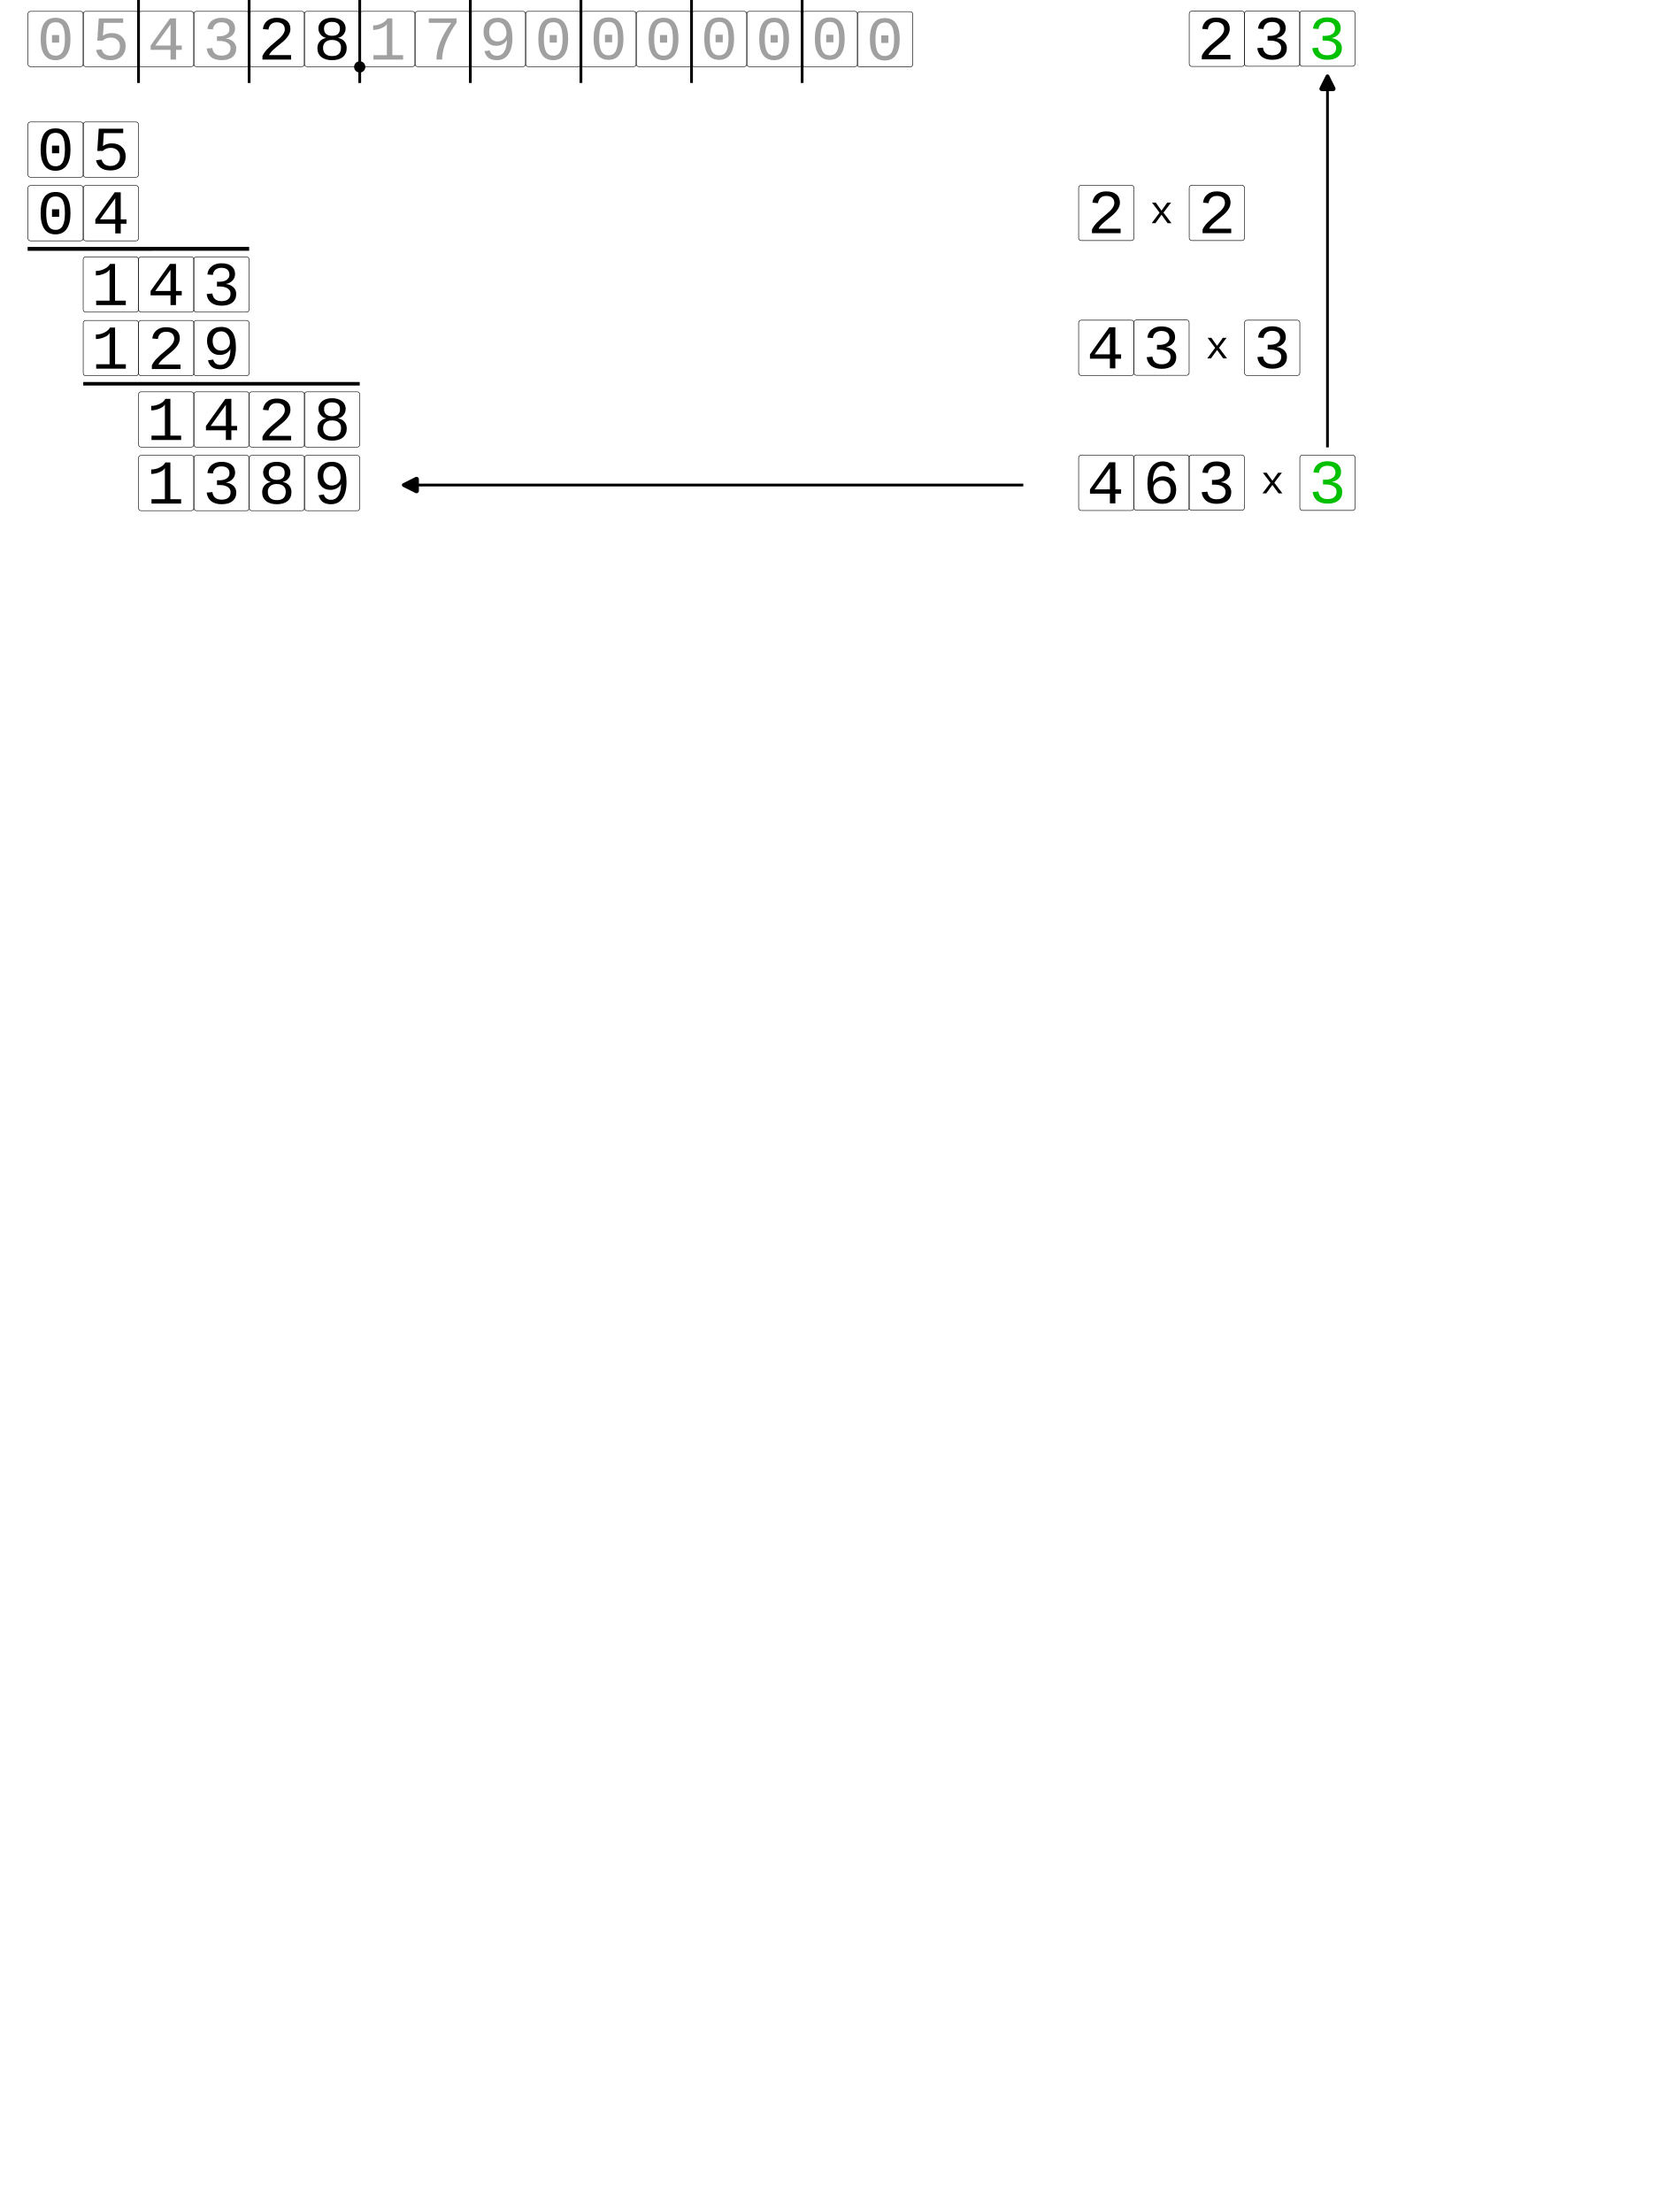
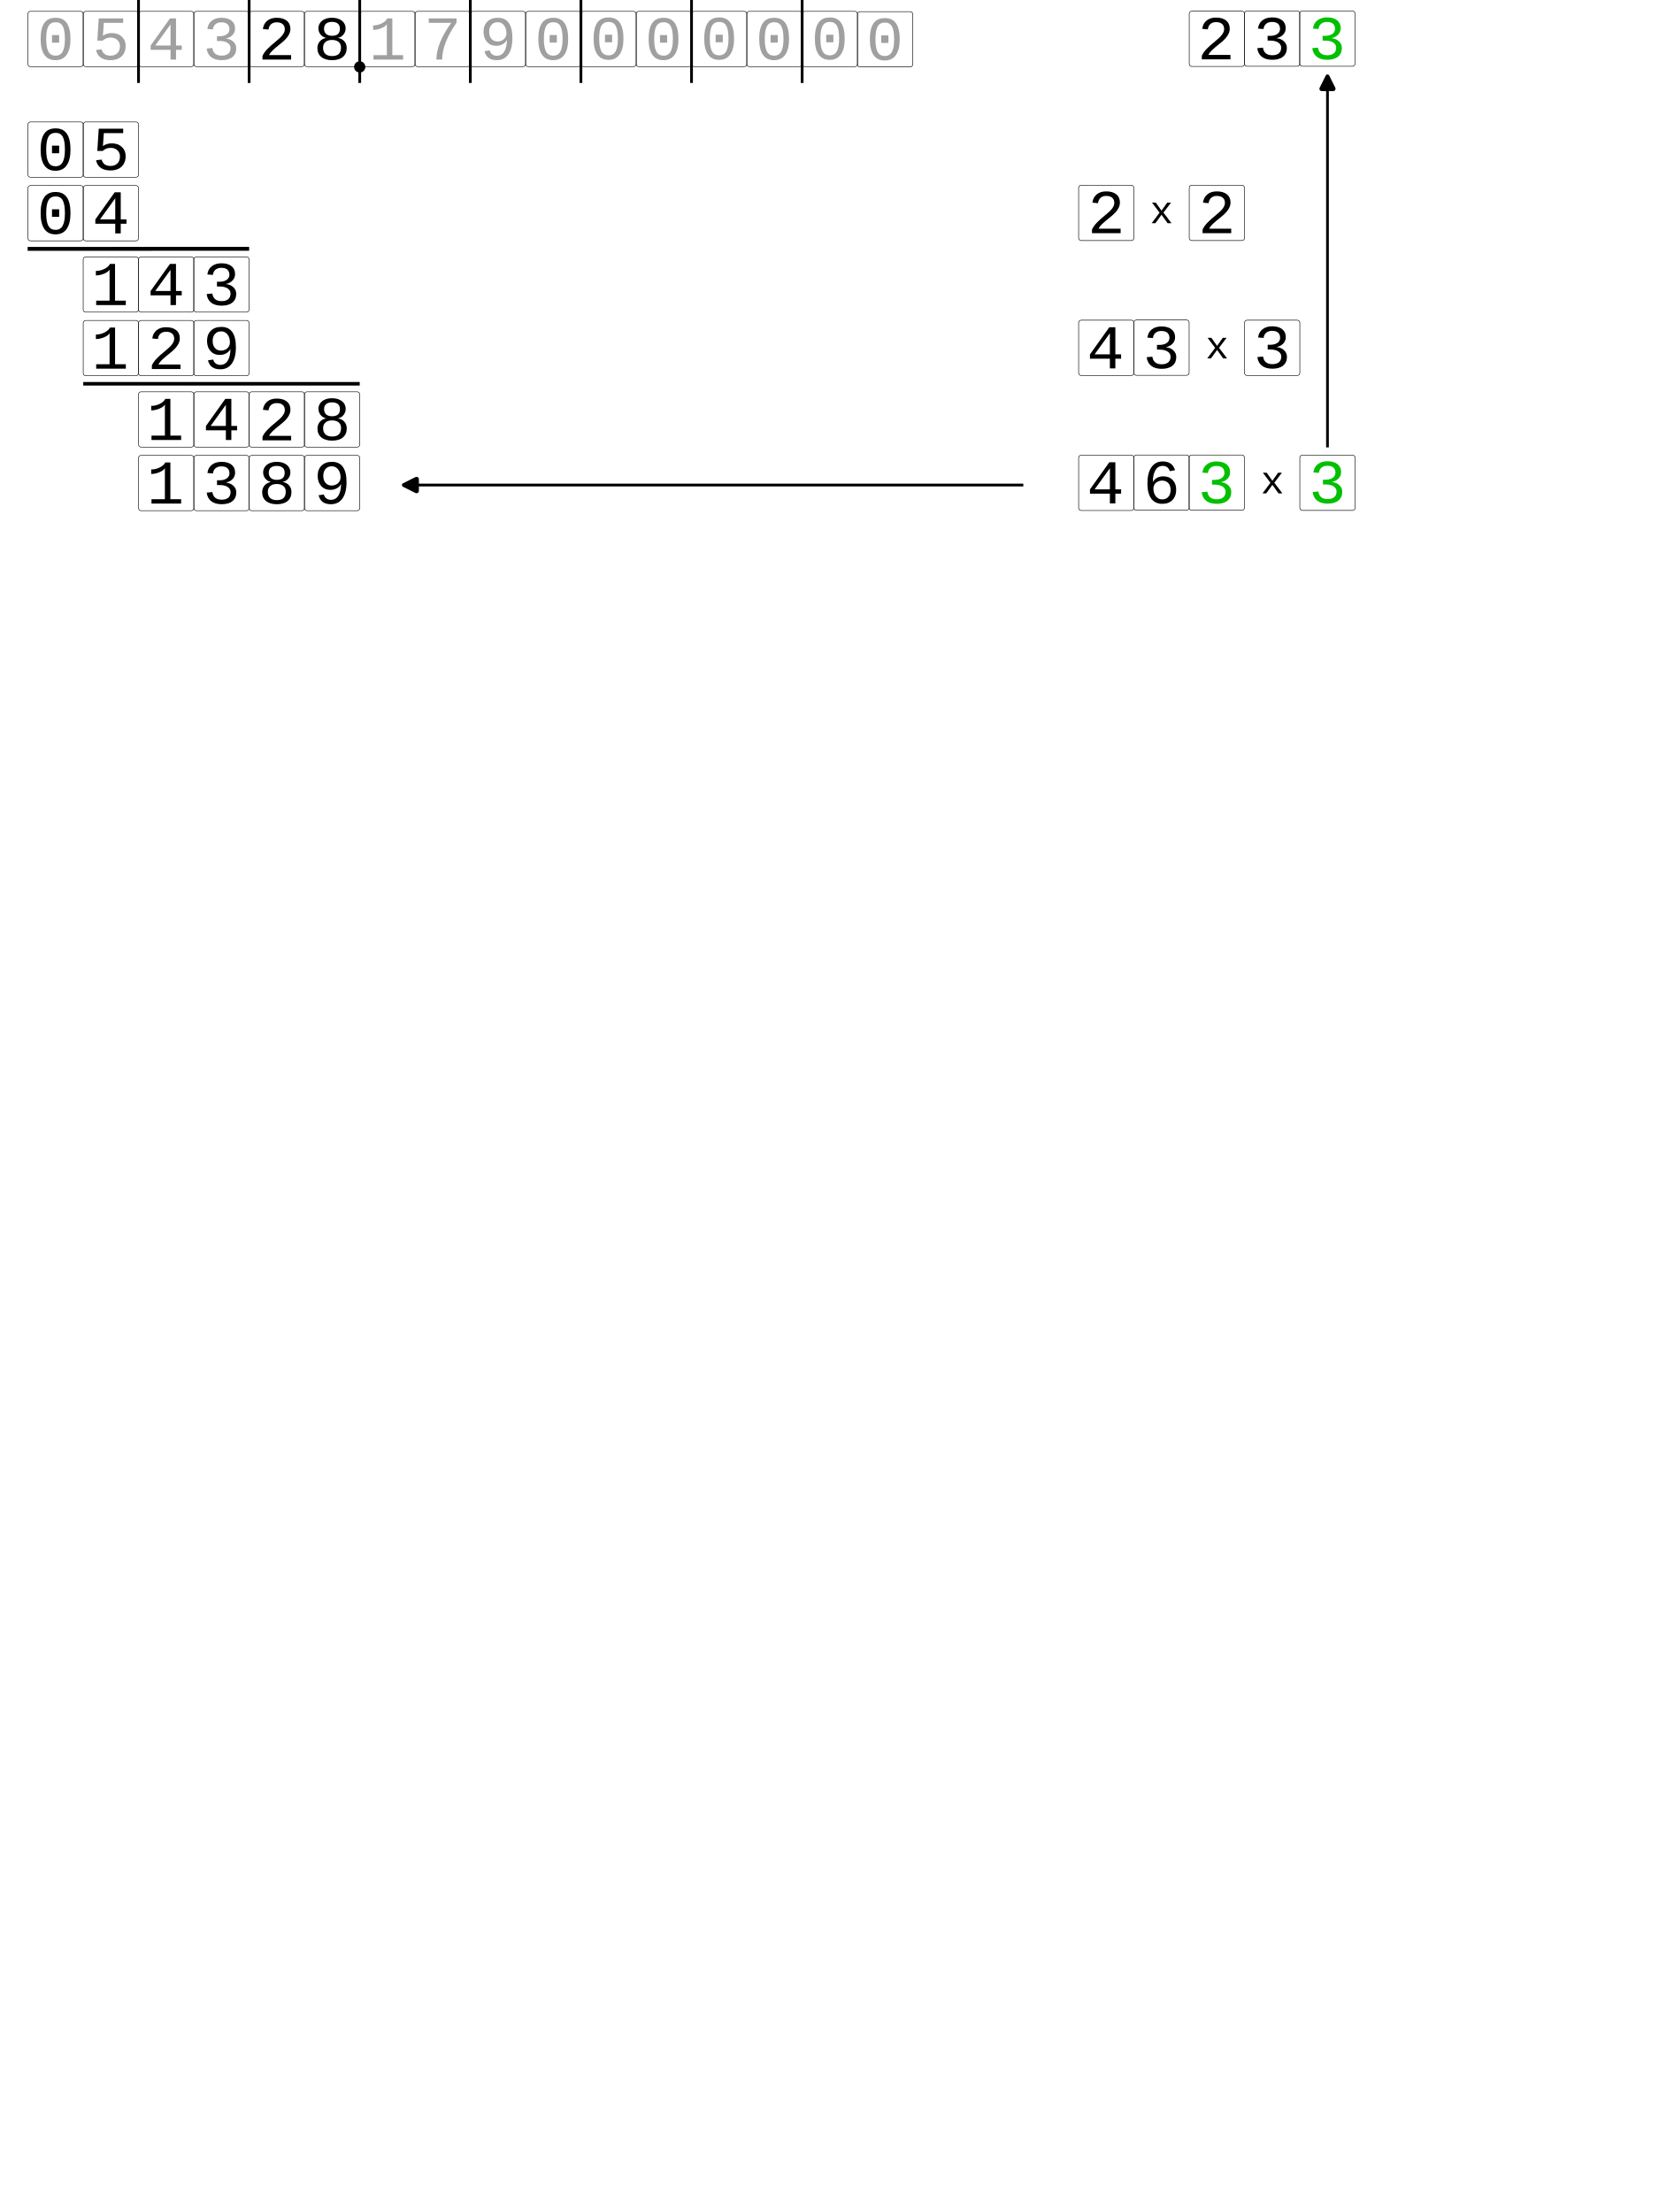
<svg xmlns="http://www.w3.org/2000/svg" width="600mm" height="800mm" viewBox="0 0 600 800" version="1.1" id="svg5">
  <defs id="defs2">
    <rect x="1728.508" y="571.371" width="1949.96" height="984.542" id="rect120010" />
    <marker style="overflow:visible" id="RoundedArrow" refX="0" refY="0" orient="auto-start-reverse" markerWidth="6.135" markerHeight="5.93" viewBox="0 0 6.135 5.93" preserveAspectRatio="xMidYMid">
      <path transform="scale(0.7)" d="m -0.211,-4.106 6.422,3.211 a 1,1 90 0 1 0,1.789 L -0.211,4.106 A 1.236,1.236 31.717 0 1 -2,3 v -6 a 1.236,1.236 148.283 0 1 1.789,-1.106 z" style="fill:context-stroke;fill-rule:evenodd;stroke:none" id="path1367" />
    </marker>
    <rect x="902.789" y="116.804" width="109.088" height="150.911" id="rect5679" />
    <rect x="1728.508" y="571.371" width="1949.96" height="984.542" id="rect120010-2" />
    <rect x="1728.508" y="571.371" width="1949.96" height="984.542" id="rect120010-2-4" />
    <rect x="1728.508" y="571.371" width="1949.96" height="984.542" id="rect120010-2-6" />
    <rect x="1728.508" y="571.371" width="1949.96" height="984.542" id="rect120010-2-4-8" />
  </defs>
  <g id="layer1">
    <text xml:space="preserve" transform="scale(0.2645833)" id="text5677" style="font-size:85.333px;line-height:1.25;font-family:'Liberation Mono';-inkscape-font-specification:'Liberation Mono';white-space:pre;shape-inside:url(#rect5679);display:inline" />
    <g id="g26577">
      <rect style="fill:none;stroke:#010000;stroke-width:0.2;stroke-linecap:butt;stroke-linejoin:miter;stroke-dasharray:none" id="rect236" width="19.998" height="19.998" x="10.101" y="4.101" ry="0.934" />
      <text xml:space="preserve" style="font-size:22.578px;line-height:1.25;font-family:'Liberation Mono';-inkscape-font-specification:'Liberation Mono';fill:#a0a0a0;fill-opacity:1;stroke:none;stroke-width:0.265;stroke-opacity:1" x="13.336" y="21.541" id="text846">
        <tspan id="tspan844" style="fill:#a0a0a0;fill-opacity:1;stroke:none;stroke-width:0.265;stroke-opacity:1" x="13.336" y="21.541">0</tspan>
      </text>
    </g>
    <g id="g26577-8" transform="translate(19.99802)">
      <rect style="fill:none;stroke:#010000;stroke-width:0.2;stroke-linecap:butt;stroke-linejoin:miter;stroke-dasharray:none" id="rect236-8" width="19.998" height="19.998" x="10.101" y="4.101" ry="0.934" />
      <text xml:space="preserve" style="font-size:22.578px;line-height:1.25;font-family:'Liberation Mono';-inkscape-font-specification:'Liberation Mono';fill:#a0a0a0;fill-opacity:1;stroke:none;stroke-width:0.265;stroke-opacity:1" x="13.336" y="21.541" id="text846-5">
        <tspan id="tspan844-0" style="fill:#a0a0a0;fill-opacity:1;stroke:none;stroke-width:0.265;stroke-opacity:1" x="13.336" y="21.541">5</tspan>
      </text>
    </g>
    <g id="g26577-9" transform="translate(39.99604)">
      <rect style="fill:none;stroke:#010000;stroke-width:0.2;stroke-linecap:butt;stroke-linejoin:miter;stroke-dasharray:none" id="rect236-6" width="19.998" height="19.998" x="10.101" y="4.101" ry="0.934" />
      <text xml:space="preserve" style="font-size:22.578px;line-height:1.25;font-family:'Liberation Mono';-inkscape-font-specification:'Liberation Mono';fill:#a0a0a0;fill-opacity:1;stroke:none;stroke-width:0.265;stroke-opacity:1" x="13.336" y="21.541" id="text846-38">
        <tspan id="tspan844-5" style="fill:#a0a0a0;fill-opacity:1;stroke:none;stroke-width:0.265;stroke-opacity:1" x="13.336" y="21.541">4</tspan>
      </text>
    </g>
    <g id="g26577-8-6" transform="translate(59.99406)">
      <rect style="fill:none;stroke:#010000;stroke-width:0.2;stroke-linecap:butt;stroke-linejoin:miter;stroke-dasharray:none" id="rect236-8-1" width="19.998" height="19.998" x="10.101" y="4.101" ry="0.934" />
      <text xml:space="preserve" style="font-size:22.578px;line-height:1.25;font-family:'Liberation Mono';-inkscape-font-specification:'Liberation Mono';fill:#a0a0a0;fill-opacity:1;stroke:none;stroke-width:0.265;stroke-opacity:1" x="13.336" y="21.541" id="text846-5-1">
        <tspan id="tspan844-0-5" style="fill:#a0a0a0;fill-opacity:1;stroke:none;stroke-width:0.265;stroke-opacity:1" x="13.336" y="21.541">3</tspan>
      </text>
    </g>
    <g id="g26577-98" transform="translate(79.99208)">
      <rect style="fill:none;stroke:#010000;stroke-width:0.2;stroke-linecap:butt;stroke-linejoin:miter;stroke-dasharray:none" id="rect236-4" width="19.998" height="19.998" x="10.101" y="4.101" ry="0.934" />
      <text xml:space="preserve" style="font-size:22.578px;line-height:1.25;font-family:'Liberation Mono';-inkscape-font-specification:'Liberation Mono';fill:#000000;fill-opacity:1;stroke:none;stroke-width:0.265;stroke-opacity:1" x="13.336" y="21.541" id="text846-8">
        <tspan id="tspan844-1" style="fill:#000000;fill-opacity:1;stroke:none;stroke-width:0.265;stroke-opacity:1" x="13.336" y="21.541">2</tspan>
      </text>
    </g>
    <g id="g26577-8-0" transform="translate(99.99009)">
      <rect style="fill:none;stroke:#010000;stroke-width:0.2;stroke-linecap:butt;stroke-linejoin:miter;stroke-dasharray:none" id="rect236-8-3" width="19.998" height="19.998" x="10.101" y="4.101" ry="0.934" />
      <text xml:space="preserve" style="font-size:22.578px;line-height:1.25;font-family:'Liberation Mono';-inkscape-font-specification:'Liberation Mono';fill:#000000;fill-opacity:1;stroke:none;stroke-width:0.265;stroke-opacity:1" x="13.336" y="21.541" id="text846-5-0">
        <tspan id="tspan844-0-4" style="fill:#000000;fill-opacity:1;stroke:none;stroke-width:0.265;stroke-opacity:1" x="13.336" y="21.541">8</tspan>
      </text>
    </g>
    <g id="g26577-9-4" transform="translate(119.9991,-9.8952513e-4)">
      <rect style="fill:none;stroke:#010000;stroke-width:0.2;stroke-linecap:butt;stroke-linejoin:miter;stroke-dasharray:none" id="rect236-6-4" width="19.998" height="19.998" x="10.101" y="4.101" ry="0.934" />
      <text xml:space="preserve" style="font-size:22.578px;line-height:1.25;font-family:'Liberation Mono';-inkscape-font-specification:'Liberation Mono';fill:#a0a0a0;fill-opacity:1;stroke:none;stroke-width:0.265;stroke-opacity:1" x="13.336" y="21.541" id="text846-38-4">
        <tspan id="tspan844-5-7" style="fill:#a0a0a0;fill-opacity:1;stroke:none;stroke-width:0.265;stroke-opacity:1" x="13.336" y="21.541">1</tspan>
      </text>
    </g>
    <g id="g26577-8-6-6" transform="translate(139.9971,-9.8952513e-4)">
      <rect style="fill:none;stroke:#010000;stroke-width:0.2;stroke-linecap:butt;stroke-linejoin:miter;stroke-dasharray:none" id="rect236-8-1-3" width="19.998" height="19.998" x="10.101" y="4.101" ry="0.934" />
      <text xml:space="preserve" style="font-size:22.578px;line-height:1.25;font-family:'Liberation Mono';-inkscape-font-specification:'Liberation Mono';fill:#a0a0a0;fill-opacity:1;stroke:none;stroke-width:0.265;stroke-opacity:1" x="13.336" y="21.541" id="text846-5-1-1">
        <tspan id="tspan844-0-5-7" style="fill:#a0a0a0;fill-opacity:1;stroke:none;stroke-width:0.265;stroke-opacity:1" x="13.336" y="21.541">7</tspan>
      </text>
    </g>
    <g id="g26577-9-4-5" transform="translate(159.9951,-9.8952513e-4)">
      <rect style="fill:none;stroke:#010000;stroke-width:0.2;stroke-linecap:butt;stroke-linejoin:miter;stroke-dasharray:none" id="rect236-6-4-9" width="19.998" height="19.998" x="10.101" y="4.101" ry="0.934" />
      <text xml:space="preserve" style="font-size:22.578px;line-height:1.25;font-family:'Liberation Mono';-inkscape-font-specification:'Liberation Mono';fill:#a0a0a0;fill-opacity:1;stroke:none;stroke-width:0.265;stroke-opacity:1" x="13.336" y="21.541" id="text846-38-4-6">
        <tspan id="tspan844-5-7-2" style="fill:#a0a0a0;fill-opacity:1;stroke:none;stroke-width:0.265;stroke-opacity:1" x="13.336" y="21.541">9</tspan>
      </text>
    </g>
    <g id="g26577-8-6-6-1" transform="translate(179.9932,-9.8952513e-4)">
      <rect style="fill:none;stroke:#010000;stroke-width:0.2;stroke-linecap:butt;stroke-linejoin:miter;stroke-dasharray:none" id="rect236-8-1-3-7" width="19.998" height="19.998" x="10.101" y="4.101" ry="0.934" />
      <text xml:space="preserve" style="font-size:22.578px;line-height:1.25;font-family:'Liberation Mono';-inkscape-font-specification:'Liberation Mono';fill:#a0a0a0;fill-opacity:1;stroke:none;stroke-width:0.265;stroke-opacity:1" x="13.336" y="21.541" id="text846-5-1-1-8">
        <tspan id="tspan844-0-5-7-5" style="fill:#a0a0a0;fill-opacity:1;stroke:none;stroke-width:0.265;stroke-opacity:1" x="13.336" y="21.541">0</tspan>
      </text>
    </g>
    <g id="g26838">
      <rect style="fill:none;stroke:#010000;stroke-width:0.202;stroke-linecap:butt;stroke-linejoin:miter;stroke-dasharray:none" id="rect236-5" width="19.998" height="19.998" x="10.101" y="44.101" ry="0.934" />
      <text xml:space="preserve" style="font-size:22.578px;line-height:1.25;font-family:'Liberation Mono';-inkscape-font-specification:'Liberation Mono';fill:#000000;fill-opacity:1;stroke:none;stroke-width:0.265;stroke-opacity:1" x="13.337" y="61.541" id="text846-0">
        <tspan id="tspan844-3" style="fill:#000000;fill-opacity:1;stroke:none;stroke-width:0.265;stroke-opacity:1" x="13.337" y="61.541">0</tspan>
      </text>
    </g>
    <g id="g26843">
      <rect style="fill:none;stroke:#010000;stroke-width:0.2;stroke-linecap:butt;stroke-linejoin:miter;stroke-dasharray:none" id="rect236-6-6" width="20" height="20" x="30.099" y="44.101" ry="0.934" />
      <text xml:space="preserve" style="font-size:22.578px;line-height:1.25;font-family:'Liberation Mono';-inkscape-font-specification:'Liberation Mono';fill:#000000;fill-opacity:1;stroke-width:0.265" x="33.336" y="61.427" id="text846-7-1">
        <tspan id="tspan844-5-0" style="fill:#000000;fill-opacity:1;stroke-width:0.265" x="33.336" y="61.427">5</tspan>
      </text>
    </g>
    <g id="g26838-7" transform="translate(-3.2426182e-7,23)">
      <rect style="fill:none;stroke:#010000;stroke-width:0.202;stroke-linecap:butt;stroke-linejoin:miter;stroke-dasharray:none" id="rect236-5-4" width="19.998" height="19.998" x="10.101" y="44.101" ry="0.934" />
      <text xml:space="preserve" style="font-size:22.578px;line-height:1.25;font-family:'Liberation Mono';-inkscape-font-specification:'Liberation Mono';fill:#000000;fill-opacity:1;stroke:none;stroke-width:0.265;stroke-opacity:1" x="13.337" y="61.541" id="text846-0-1">
        <tspan id="tspan844-3-8" style="fill:#000000;fill-opacity:1;stroke:none;stroke-width:0.265;stroke-opacity:1" x="13.337" y="61.541">0</tspan>
      </text>
    </g>
    <g id="g26843-5" transform="translate(0.00304009,23.00024)">
      <rect style="fill:none;stroke:#010000;stroke-width:0.2;stroke-linecap:butt;stroke-linejoin:miter;stroke-dasharray:none" id="rect236-6-6-9" width="20" height="20" x="30.099" y="44.101" ry="0.934" />
      <text xml:space="preserve" style="font-size:22.578px;line-height:1.25;font-family:'Liberation Mono';-inkscape-font-specification:'Liberation Mono';fill:#000000;fill-opacity:1;stroke-width:0.265" x="33.336" y="61.427" id="text846-7-1-7">
        <tspan id="tspan844-5-0-5" style="fill:#000000;fill-opacity:1;stroke-width:0.265" x="33.336" y="61.427">4</tspan>
      </text>
    </g>
    <g id="g26928" transform="translate(-0.5696873,-3.134804)">
      <rect style="fill:none;stroke:#010000;stroke-width:0.2;stroke-linecap:butt;stroke-linejoin:miter;stroke-dasharray:none" id="rect236-1-3" width="20" height="20" x="50.66" y="96.023" ry="0.934" />
      <text xml:space="preserve" style="font-size:22.578px;line-height:1.25;font-family:'Liberation Mono';-inkscape-font-specification:'Liberation Mono';fill:#000000;fill-opacity:1;stroke-width:0.265" x="53.891" y="113.459" id="text846-2-6">
        <tspan id="tspan844-7-75" style="fill:#000000;fill-opacity:1;stroke-width:0.265" x="53.891" y="113.459">4</tspan>
      </text>
    </g>
    <g id="g26933" transform="translate(-0.5701222,-3.159211)">
      <rect style="fill:none;stroke:#010000;stroke-width:0.2;stroke-linecap:butt;stroke-linejoin:miter;stroke-dasharray:none" id="rect236-6-9-3" width="20" height="20" x="70.66" y="96.047" ry="0.934" />
      <text xml:space="preserve" style="font-size:22.578px;line-height:1.25;font-family:'Liberation Mono';-inkscape-font-specification:'Liberation Mono';fill:#000000;fill-opacity:1;stroke-width:0.265" x="73.897" y="113.489" id="text846-7-3-5">
        <tspan id="tspan844-5-6-6" style="fill:#000000;fill-opacity:1;stroke-width:0.265" x="73.897" y="113.489">3</tspan>
      </text>
    </g>
    <g id="g29590" transform="translate(-0.5835176,-45.26712)">
      <rect style="fill:none;stroke:#010000;stroke-width:0.2;stroke-linecap:butt;stroke-linejoin:miter;stroke-dasharray:none" id="rect236-62-0" width="20" height="20" x="90.693" y="186.967" ry="0.934" />
      <text xml:space="preserve" style="font-size:22.578px;line-height:1.25;font-family:'Liberation Mono';-inkscape-font-specification:'Liberation Mono';fill:#000000;fill-opacity:1;stroke-width:0.265" x="93.924" y="204.518" id="text846-6-2">
        <tspan id="tspan844-1-3" style="fill:#000000;fill-opacity:1;stroke-width:0.265" x="93.924" y="204.518">2</tspan>
      </text>
    </g>
    <g id="g29595" transform="translate(-0.5835176,-45.26712)">
      <rect style="fill:none;stroke:#010000;stroke-width:0.2;stroke-linecap:butt;stroke-linejoin:miter;stroke-dasharray:none" id="rect236-6-7-7" width="20" height="20" x="110.693" y="186.967" ry="0.934" />
      <text xml:space="preserve" style="font-size:22.578px;line-height:1.25;font-family:'Liberation Mono';-inkscape-font-specification:'Liberation Mono';fill:#000000;fill-opacity:1;stroke-width:0.265" x="113.93" y="204.408" id="text846-7-9-5">
        <tspan id="tspan844-5-2-9" style="fill:#000000;fill-opacity:1;stroke-width:0.265" x="113.93" y="204.408">8</tspan>
      </text>
    </g>
    <path style="fill:none;stroke:#000000;stroke-width:1.409;stroke-linecap:butt;stroke-linejoin:miter;stroke-dasharray:none;stroke-opacity:1" d="M 9.995,90 90.105,89.989" id="path10828" />
    <g id="g26923" transform="translate(-0.5598492,-3.134804)">
      <rect style="fill:none;stroke:#010000;stroke-width:0.2;stroke-linecap:butt;stroke-linejoin:miter;stroke-dasharray:none" id="rect236-6-6-0-7" width="20" height="20" x="30.65" y="96.023" ry="0.934" />
      <text xml:space="preserve" style="font-size:22.578px;line-height:1.25;font-family:'Liberation Mono';-inkscape-font-specification:'Liberation Mono';stroke-width:0.265" x="33.605" y="113.459" id="text846-7-1-6-6">
        <tspan id="tspan844-5-0-1-5" style="stroke-width:0.265" x="33.605" y="113.459">1</tspan>
      </text>
    </g>
    <g id="g27309" transform="translate(-0.5598454,-3.217313)">
      <rect style="fill:none;stroke:#010000;stroke-width:0.2;stroke-linecap:butt;stroke-linejoin:miter;stroke-dasharray:none" id="rect236-1-3-2" width="20" height="20" x="50.66" y="119.116" ry="0.934" />
      <text xml:space="preserve" style="font-size:22.578px;line-height:1.25;font-family:'Liberation Mono';-inkscape-font-specification:'Liberation Mono';fill:#000000;fill-opacity:1;stroke-width:0.265" x="53.891" y="136.668" id="text846-2-6-9">
        <tspan id="tspan844-7-75-1" style="fill:#000000;fill-opacity:1;stroke-width:0.265" x="53.891" y="136.668">2</tspan>
      </text>
    </g>
    <g id="g27285" transform="translate(-0.5602803,-3.241742)">
      <rect style="fill:none;stroke:#010000;stroke-width:0.2;stroke-linecap:butt;stroke-linejoin:miter;stroke-dasharray:none" id="rect236-6-9-3-2" width="20" height="20" x="70.66" y="119.141" ry="0.934" />
      <text xml:space="preserve" style="font-size:22.578px;line-height:1.25;font-family:'Liberation Mono';-inkscape-font-specification:'Liberation Mono';fill:#000000;fill-opacity:1;stroke-width:0.265" x="73.891" y="136.582" id="text846-7-3-5-7">
        <tspan id="tspan844-5-6-6-0" style="fill:#000000;fill-opacity:1;stroke-width:0.265" x="73.891" y="136.582">9</tspan>
      </text>
    </g>
    <g id="g27317" transform="translate(-0.5500111,-3.217313)">
      <rect style="fill:none;stroke:#010000;stroke-width:0.2;stroke-linecap:butt;stroke-linejoin:miter;stroke-dasharray:none" id="rect236-6-6-0-7-9" width="20" height="20" x="30.65" y="119.116" ry="0.934" />
      <text xml:space="preserve" style="font-size:22.578px;line-height:1.25;font-family:'Liberation Mono';-inkscape-font-specification:'Liberation Mono';stroke-width:0.265" x="33.605" y="136.552" id="text846-7-1-6-6-3">
        <tspan id="tspan844-5-0-1-5-6" style="stroke-width:0.265" x="33.605" y="136.552">1</tspan>
      </text>
    </g>
    <g id="g29585" transform="translate(-0.5835176,-45.26712)">
      <rect style="fill:none;stroke:#010000;stroke-width:0.2;stroke-linecap:butt;stroke-linejoin:miter;stroke-dasharray:none" id="rect236-1-3-2-0" width="20" height="20" x="70.693" y="186.967" ry="0.934" />
      <text xml:space="preserve" style="font-size:22.578px;line-height:1.25;font-family:'Liberation Mono';-inkscape-font-specification:'Liberation Mono';fill:#000000;fill-opacity:1;stroke-width:0.265" x="73.924" y="204.403" id="text846-2-6-9-6">
        <tspan id="tspan844-7-75-1-2" style="fill:#000000;fill-opacity:1;stroke-width:0.265" x="73.924" y="204.403">4</tspan>
      </text>
    </g>
    <g id="g29580" transform="translate(-0.5835176,-45.26712)">
      <rect style="fill:none;stroke:#010000;stroke-width:0.2;stroke-linecap:butt;stroke-linejoin:miter;stroke-dasharray:none" id="rect236-6-6-0-7-9-7" width="20" height="20" x="50.684" y="186.967" ry="0.934" />
      <text xml:space="preserve" style="font-size:22.578px;line-height:1.25;font-family:'Liberation Mono';-inkscape-font-specification:'Liberation Mono';stroke-width:0.265" x="53.639" y="204.403" id="text846-7-1-6-6-3-9">
        <tspan id="tspan844-5-0-1-5-6-2" style="stroke-width:0.265" x="53.639" y="204.403">1</tspan>
      </text>
    </g>
    <g id="g29618" transform="translate(-0.5835176,-45.32104)">
      <rect style="fill:none;stroke:#010000;stroke-width:0.2;stroke-linecap:butt;stroke-linejoin:miter;stroke-dasharray:none" id="rect236-62-0-2" width="20" height="20" x="90.693" y="210.018" ry="0.934" />
      <text xml:space="preserve" style="font-size:22.578px;line-height:1.25;font-family:'Liberation Mono';-inkscape-font-specification:'Liberation Mono';fill:#000000;fill-opacity:1;stroke-width:0.265" x="93.93" y="227.459" id="text846-6-2-2">
        <tspan id="tspan844-1-3-8" style="fill:#000000;fill-opacity:1;stroke-width:0.265" x="93.93" y="227.459">8</tspan>
      </text>
    </g>
    <g id="g29623" transform="translate(-0.5835176,-45.32104)">
      <rect style="fill:none;stroke:#010000;stroke-width:0.2;stroke-linecap:butt;stroke-linejoin:miter;stroke-dasharray:none" id="rect236-6-7-7-9" width="20" height="20" x="110.693" y="210.018" ry="0.934" />
      <text xml:space="preserve" style="font-size:22.578px;line-height:1.25;font-family:'Liberation Mono';-inkscape-font-specification:'Liberation Mono';fill:#000000;fill-opacity:1;stroke-width:0.265" x="113.924" y="227.459" id="text846-7-9-5-7">
        <tspan id="tspan844-5-2-9-3" style="fill:#000000;fill-opacity:1;stroke-width:0.265" x="113.924" y="227.459">9</tspan>
      </text>
    </g>
    <g id="g29613" transform="translate(-0.5835176,-45.32104)">
      <g id="g29607">
        <rect style="fill:none;stroke:#010000;stroke-width:0.2;stroke-linecap:butt;stroke-linejoin:miter;stroke-dasharray:none" id="rect236-1-3-2-0-6" width="20" height="20" x="70.693" y="210.018" ry="0.934" />
        <text xml:space="preserve" style="font-size:22.578px;line-height:1.25;font-family:'Liberation Mono';-inkscape-font-specification:'Liberation Mono';fill:#000000;fill-opacity:1;stroke-width:0.265" x="73.93" y="227.459" id="text846-2-6-9-6-1">
          <tspan id="tspan844-7-75-1-2-2" style="fill:#000000;fill-opacity:1;stroke-width:0.265" x="73.93" y="227.459">3</tspan>
        </text>
      </g>
    </g>
    <g id="g29602" transform="translate(-0.5835176,-45.32104)">
      <rect style="fill:none;stroke:#010000;stroke-width:0.2;stroke-linecap:butt;stroke-linejoin:miter;stroke-dasharray:none" id="rect236-6-6-0-7-9-7-9" width="20" height="20" x="50.684" y="210.018" ry="0.934" />
      <text xml:space="preserve" style="font-size:22.578px;line-height:1.25;font-family:'Liberation Mono';-inkscape-font-specification:'Liberation Mono';stroke-width:0.265" x="53.639" y="227.454" id="text846-7-1-6-6-3-9-3">
        <tspan id="tspan844-5-0-1-5-6-2-1" style="stroke-width:0.265" x="53.639" y="227.454">1</tspan>
      </text>
    </g>
    <path style="fill:none;stroke:#000000;stroke-width:1.29;stroke-linecap:butt;stroke-linejoin:miter;stroke-dasharray:none;stroke-opacity:1" d="M 30.099,138.799 130.1,138.8 v 0" id="path4409" />
    <path style="fill:none;stroke:#000000;stroke-width:1;stroke-linecap:butt;stroke-linejoin:miter;stroke-dasharray:none;stroke-opacity:1" d="M 170.1,-4 V 30" id="path7135" />
    <path style="fill:none;stroke:#000000;stroke-width:1;stroke-linecap:butt;stroke-linejoin:miter;stroke-dasharray:none;stroke-opacity:1" d="M 130.1,-4 V 30" id="path7137" />
    <path style="fill:none;stroke:#000000;stroke-width:1;stroke-linecap:butt;stroke-linejoin:miter;stroke-dasharray:none;stroke-opacity:1" d="M 50.1,-4 V 30" id="path7139" />
    <g id="g33499-1-2" transform="translate(-0.5399287,-373.384)">
      <rect style="fill:none;stroke:#010000;stroke-width:0.2;stroke-linecap:butt;stroke-linejoin:miter;stroke-dasharray:none" id="rect236-1-2-1-4-8-0-1-8-43" width="20" height="20" x="210.632" y="377.484" ry="0.934" />
      <text xml:space="preserve" style="font-size:22.578px;line-height:1.25;font-family:'Liberation Mono';-inkscape-font-specification:'Liberation Mono';fill:#a0a0a0;fill-opacity:1;stroke-width:0.265" x="213.869" y="394.81" id="text846-2-3-2-3-8-4-7-9-71">
        <tspan id="tspan844-7-7-9-0-4-8-7-6-22" style="fill:#a0a0a0;fill-opacity:1;stroke-width:0.265" x="213.869" y="394.81">0</tspan>
      </text>
    </g>
    <g id="g33504-4-0" transform="translate(-0.5463679,-373.4997)">
      <rect style="fill:none;stroke:#010000;stroke-width:0.2;stroke-linecap:butt;stroke-linejoin:miter;stroke-dasharray:none" id="rect236-1-2-1-4-8-0-5-1-3-2" width="20" height="20" x="230.638" y="377.6" ry="0.934" />
      <text xml:space="preserve" style="font-size:22.578px;line-height:1.25;font-family:'Liberation Mono';-inkscape-font-specification:'Liberation Mono';fill:#a0a0a0;fill-opacity:1;stroke-width:0.265" x="233.765" y="395.041" id="text846-2-3-2-3-8-4-9-1-3-17">
        <tspan id="tspan844-7-7-9-0-4-8-4-5-3-5" style="fill:#a0a0a0;fill-opacity:1;stroke-width:0.265" x="233.765" y="395.041">0</tspan>
      </text>
    </g>
    <g id="g33484-8-8-9-5" transform="translate(319.4427,-373.5182)">
      <rect style="fill:none;stroke:#010000;stroke-width:0.2;stroke-linecap:butt;stroke-linejoin:miter;stroke-dasharray:none" id="rect236-1-2-10-4-3-7-9-6-9-1-10" width="20" height="20" x="150.625" y="377.482" ry="0.934" />
      <text xml:space="preserve" style="font-size:22.578px;line-height:1.25;font-family:'Liberation Mono';-inkscape-font-specification:'Liberation Mono';fill:#00c000;fill-opacity:1;stroke-width:0.265" x="153.751" y="394.923" id="text846-2-3-6-7-1-1-7-0-3-9-3">
        <tspan id="tspan844-7-7-3-6-4-7-7-4-6-6-7" style="fill:#00c000;fill-opacity:1;stroke-width:0.265" x="153.751" y="394.923">3</tspan>
      </text>
    </g>
    <g id="g33474-7-0-0-4" transform="translate(319.4427,-373.5182)">
      <rect style="fill:none;stroke:#010000;stroke-width:0.2;stroke-linecap:butt;stroke-linejoin:miter;stroke-dasharray:none" id="rect236-62-0-2-9-3-6-2-6-7-5-5-6" width="20" height="20" x="110.657" y="377.551" ry="0.934" />
      <text xml:space="preserve" style="font-size:22.578px;line-height:1.25;font-family:'Liberation Mono';-inkscape-font-specification:'Liberation Mono';fill:#000000;fill-opacity:1;stroke-width:0.265" x="113.613" y="394.986" id="text846-6-2-2-4-7-8-6-5-6-1-6-76">
        <tspan id="tspan844-1-3-8-7-4-9-1-6-4-1-6-0" style="fill:#000000;fill-opacity:1;stroke-width:0.265" x="113.613" y="394.986">2</tspan>
      </text>
    </g>
    <g id="g33479-3-0-4-9" transform="translate(319.4427,-373.5182)">
      <rect style="fill:none;stroke:#010000;stroke-width:0.2;stroke-linecap:butt;stroke-linejoin:miter;stroke-dasharray:none" id="rect236-6-7-7-9-8-5-2-0-3-0-8-0-75" width="20" height="20" x="130.625" y="377.482" ry="0.934" />
      <text xml:space="preserve" style="font-size:22.578px;line-height:1.25;font-family:'Liberation Mono';-inkscape-font-specification:'Liberation Mono';fill:#000000;fill-opacity:1;stroke-width:0.265" x="133.861" y="394.923" id="text846-7-9-5-7-4-2-6-6-9-3-5-0-9">
        <tspan id="tspan844-5-2-9-3-5-5-6-1-4-0-0-4-7" style="fill:#000000;fill-opacity:1;stroke-width:0.265" x="133.861" y="394.923">3</tspan>
      </text>
    </g>
    <g id="g33484-8-8-9-2-9-9-8-7-7-8" transform="translate(279.4467,-212.9266)">
      <g id="g120879">
        <rect style="fill:none;stroke:#010000;stroke-width:0.2;stroke-linecap:butt;stroke-linejoin:miter;stroke-dasharray:none" id="rect236-1-2-10-4-3-7-9-6-9-1-1-0-4-9-9-8-1" width="20" height="20" x="150.625" y="377.482" ry="0.934" />
-         <text xml:space="preserve" style="font-size:22.578px;line-height:1.25;font-family:'Liberation Mono';-inkscape-font-specification:'Liberation Mono';fill:#000000;fill-opacity:1;stroke-width:0.265" x="153.751" y="394.923" id="text846-2-3-6-7-1-1-7-0-3-9-5-2-2-0-6-9-9">
-           <tspan id="tspan844-7-7-3-6-4-7-7-4-6-6-9-8-2-6-0-1-9" style="fill:#000000;fill-opacity:1;stroke-width:0.265" x="153.751" y="394.923">3</tspan>
+         <text xml:space="preserve" style="font-size:22.578px;line-height:1.25;font-family:'Liberation Mono';-inkscape-font-specification:'Liberation Mono';fill:#00c000;fill-opacity:1;stroke-width:0.265" x="153.751" y="394.923" id="text846-2-3-6-7-1-1-7-0-3-9-5-2-2-0-6-9-9">
+           <tspan id="tspan844-7-7-3-6-4-7-7-4-6-6-9-8-2-6-0-1-9" style="fill:#00c000;fill-opacity:1;stroke-width:0.265" x="153.751" y="394.923">3</tspan>
        </text>
      </g>
    </g>
    <g id="g33474-7-0-0-1-0-8-3-8-5-7" transform="translate(279.4467,-212.9266)">
      <rect style="fill:none;stroke:#010000;stroke-width:0.2;stroke-linecap:butt;stroke-linejoin:miter;stroke-dasharray:none" id="rect236-62-0-2-9-3-6-2-6-7-5-5-0-9-8-3-7-7-8" width="20" height="20" x="110.657" y="377.551" ry="0.934" />
      <text xml:space="preserve" style="font-size:22.578px;line-height:1.25;font-family:'Liberation Mono';-inkscape-font-specification:'Liberation Mono';fill:#000000;fill-opacity:1;stroke-width:0.265" x="113.613" y="394.986" id="text846-6-2-2-4-7-8-6-5-6-1-6-7-1-9-3-0-4-2">
        <tspan id="tspan844-1-3-8-7-4-9-1-6-4-1-6-5-9-2-7-8-9-5" style="fill:#000000;fill-opacity:1;stroke-width:0.265" x="113.613" y="394.986">4</tspan>
      </text>
    </g>
    <g id="g33479-3-0-4-8-6-8-3-6-9-3" transform="translate(279.4467,-212.9266)">
      <rect style="fill:none;stroke:#010000;stroke-width:0.2;stroke-linecap:butt;stroke-linejoin:miter;stroke-dasharray:none" id="rect236-6-7-7-9-8-5-2-0-3-0-8-0-7-2-8-2-2-4-4" width="20" height="20" x="130.625" y="377.482" ry="0.934" />
      <text xml:space="preserve" style="font-size:22.578px;line-height:1.25;font-family:'Liberation Mono';-inkscape-font-specification:'Liberation Mono';fill:#000000;fill-opacity:1;stroke-width:0.265" x="133.861" y="394.923" id="text846-7-9-5-7-4-2-6-6-9-3-5-0-0-5-8-6-4-5-9">
        <tspan id="tspan844-5-2-9-3-5-5-6-1-4-0-0-4-4-4-6-5-7-9-0" style="fill:#000000;fill-opacity:1;stroke-width:0.265" x="133.861" y="394.923">6</tspan>
      </text>
    </g>
    <g id="g33474-7-0-0-1-0-8-3-8-5-7-2" transform="translate(279.4427,-261.7505)">
      <rect style="fill:none;stroke:#010000;stroke-width:0.2;stroke-linecap:butt;stroke-linejoin:miter;stroke-dasharray:none" id="rect236-62-0-2-9-3-6-2-6-7-5-5-0-9-8-3-7-7-8-0" width="20" height="20" x="110.657" y="377.551" ry="0.934" />
      <text xml:space="preserve" style="font-size:22.578px;line-height:1.25;font-family:'Liberation Mono';-inkscape-font-specification:'Liberation Mono';fill:#000000;fill-opacity:1;stroke-width:0.265" x="113.613" y="394.986" id="text846-6-2-2-4-7-8-6-5-6-1-6-7-1-9-3-0-4-2-7">
        <tspan id="tspan844-1-3-8-7-4-9-1-6-4-1-6-5-9-2-7-8-9-5-3" style="fill:#000000;fill-opacity:1;stroke-width:0.265" x="113.613" y="394.986">4</tspan>
      </text>
    </g>
    <g id="g33479-3-0-4-8-6-8-3-6-9-3-1" transform="translate(279.4427,-261.7505)">
      <g id="g121774">
        <rect style="fill:none;stroke:#010000;stroke-width:0.2;stroke-linecap:butt;stroke-linejoin:miter;stroke-dasharray:none" id="rect236-6-7-7-9-8-5-2-0-3-0-8-0-7-2-8-2-2-4-4-1" width="20" height="20" x="130.625" y="377.482" ry="0.934" />
        <text xml:space="preserve" style="font-size:22.578px;line-height:1.25;font-family:'Liberation Mono';-inkscape-font-specification:'Liberation Mono';fill:#000000;fill-opacity:1;stroke-width:0.265" x="133.861" y="394.923" id="text846-7-9-5-7-4-2-6-6-9-3-5-0-0-5-8-6-4-5-9-9">
          <tspan id="tspan844-5-2-9-3-5-5-6-1-4-0-0-4-4-4-6-5-7-9-0-0" style="fill:#000000;fill-opacity:1;stroke-width:0.265" x="133.861" y="394.923">3</tspan>
        </text>
      </g>
    </g>
    <g id="g118311-2-3" transform="translate(-79.99997,-195.2)">
      <g id="g120035">
        <rect style="fill:none;stroke:#010000;stroke-width:0.2;stroke-linecap:butt;stroke-linejoin:miter;stroke-dasharray:none" id="rect236-1-2-1-4-8-0-1-8-4-7-6-0-0-83-5" width="20" height="20" x="550.1" y="359.8" ry="0.934" />
        <text xml:space="preserve" style="font-size:22.578px;line-height:1.25;font-family:'Liberation Mono';-inkscape-font-specification:'Liberation Mono';fill:#00c000;fill-opacity:1;stroke-width:0.265" x="553.337" y="377.126" id="text846-2-3-2-3-8-4-7-9-6-2-7-4-5-0-7">
          <tspan id="tspan844-7-7-9-0-4-8-7-6-2-4-5-2-0-1-0" style="fill:#00c000;fill-opacity:1;stroke-width:0.265" x="553.337" y="377.126">3</tspan>
        </text>
      </g>
      <text xml:space="preserve" transform="matrix(0.2645833,0,0,0.2645833,79.99997,195.2)" id="text120008" style="font-size:85.333px;line-height:1.25;font-family:'Liberation Mono';-inkscape-font-specification:'Liberation Mono';white-space:pre;shape-inside:url(#rect120010);display:inline" />
    </g>
    <g id="g118311-2-3-0" transform="translate(-99.99997,-244)">
      <g id="g120035-1">
        <rect style="fill:none;stroke:#010000;stroke-width:0.2;stroke-linecap:butt;stroke-linejoin:miter;stroke-dasharray:none" id="rect236-1-2-1-4-8-0-1-8-4-7-6-0-0-83-5-9" width="20" height="20" x="550.1" y="359.8" ry="0.934" />
        <text xml:space="preserve" style="font-size:22.578px;line-height:1.25;font-family:'Liberation Mono';-inkscape-font-specification:'Liberation Mono';fill:#000000;fill-opacity:1;stroke-width:0.265" x="553.337" y="377.126" id="text846-2-3-2-3-8-4-7-9-6-2-7-4-5-0-7-6">
          <tspan id="tspan844-7-7-9-0-4-8-7-6-2-4-5-2-0-1-0-2" style="fill:#000000;fill-opacity:1;stroke-width:0.265" x="553.337" y="377.126">3</tspan>
        </text>
      </g>
      <text xml:space="preserve" transform="matrix(0.2645833,0,0,0.2645833,79.99997,195.2)" id="text120008-1" style="font-size:85.333px;line-height:1.25;font-family:'Liberation Mono';-inkscape-font-specification:'Liberation Mono';white-space:pre;shape-inside:url(#rect120010-2);display:inline" />
    </g>
    <g id="g122716">
      <g id="g118311-2-3-0-8" transform="translate(-120,-292.8)">
        <g id="g120035-1-5">
          <rect style="fill:none;stroke:#010000;stroke-width:0.2;stroke-linecap:butt;stroke-linejoin:miter;stroke-dasharray:none" id="rect236-1-2-1-4-8-0-1-8-4-7-6-0-0-83-5-9-8" width="20" height="20" x="550.1" y="359.8" ry="0.934" />
          <text xml:space="preserve" style="font-size:22.578px;line-height:1.25;font-family:'Liberation Mono';-inkscape-font-specification:'Liberation Mono';fill:#000000;fill-opacity:1;stroke-width:0.265" x="553.337" y="377.126" id="text846-2-3-2-3-8-4-7-9-6-2-7-4-5-0-7-6-2">
            <tspan id="tspan844-7-7-9-0-4-8-7-6-2-4-5-2-0-1-0-2-6" style="fill:#000000;fill-opacity:1;stroke-width:0.265" x="553.337" y="377.126">2</tspan>
          </text>
        </g>
        <text xml:space="preserve" transform="matrix(0.2645833,0,0,0.2645833,79.99997,195.2)" id="text120008-1-0" style="font-size:85.333px;line-height:1.25;font-family:'Liberation Mono';-inkscape-font-specification:'Liberation Mono';white-space:pre;shape-inside:url(#rect120010-2-4);display:inline" />
      </g>
    </g>
    <g id="g122708">
      <g id="g118311-2-3-0-6" transform="translate(-160,-292.8)">
        <g id="g120035-1-4">
          <rect style="fill:none;stroke:#010000;stroke-width:0.2;stroke-linecap:butt;stroke-linejoin:miter;stroke-dasharray:none" id="rect236-1-2-1-4-8-0-1-8-4-7-6-0-0-83-5-9-6" width="20" height="20" x="550.1" y="359.8" ry="0.934" />
          <text xml:space="preserve" style="font-size:22.578px;line-height:1.25;font-family:'Liberation Mono';-inkscape-font-specification:'Liberation Mono';fill:#000000;fill-opacity:1;stroke-width:0.265" x="553.337" y="377.126" id="text846-2-3-2-3-8-4-7-9-6-2-7-4-5-0-7-6-28">
            <tspan id="tspan844-7-7-9-0-4-8-7-6-2-4-5-2-0-1-0-2-9" style="fill:#000000;fill-opacity:1;stroke-width:0.265" x="553.337" y="377.126">2</tspan>
          </text>
        </g>
        <text xml:space="preserve" transform="matrix(0.2645833,0,0,0.2645833,79.99997,195.2)" id="text120008-1-6" style="font-size:85.333px;line-height:1.25;font-family:'Liberation Mono';-inkscape-font-specification:'Liberation Mono';white-space:pre;shape-inside:url(#rect120010-2-6);display:inline" />
      </g>
    </g>
    <path style="fill:none;stroke:#000000;stroke-width:1;stroke-linecap:butt;stroke-linejoin:miter;stroke-opacity:1;stroke-dasharray:none" d="M 90.1,30 V -4" id="path125963" />
    <g id="g128085" transform="translate(-140,-292.8)">
      <rect style="fill:none;stroke:#010000;stroke-width:0.2;stroke-linecap:butt;stroke-linejoin:miter;stroke-dasharray:none;stroke-opacity:0" id="rect236-1-2-1-4-8-0-1-8-4-7-6-0-0-83-5-9-8-8" width="20" height="20" x="550.1" y="359.8" ry="0.934" />
      <text xml:space="preserve" style="font-size:14.111px;line-height:1.25;font-family:'Liberation Mono';-inkscape-font-specification:'Liberation Mono';fill:#000000;fill-opacity:1;stroke-width:0.265" x="555.873" y="373.528" id="text846-2-3-2-3-8-4-7-9-6-2-7-4-5-0-7-6-2-3">
        <tspan id="tspan844-7-7-9-0-4-8-7-6-2-4-5-2-0-1-0-2-6-7" style="font-size:14.111px;fill:#000000;fill-opacity:1;stroke-width:0.265" x="555.873" y="373.528">x</tspan>
      </text>
    </g>
    <g id="g128090" transform="translate(-140,-292.8)">
      <rect style="fill:none;stroke:#010000;stroke-width:0.2;stroke-linecap:butt;stroke-linejoin:miter;stroke-dasharray:none;stroke-opacity:0" id="rect236-1-2-1-4-8-0-1-8-4-7-6-0-0-83-5-9-8-8-3" width="20" height="20" x="570.2" y="408.7" ry="0.934" />
      <text xml:space="preserve" style="font-size:14.111px;line-height:1.25;font-family:'Liberation Mono';-inkscape-font-specification:'Liberation Mono';fill:#000000;fill-opacity:1;stroke-width:0.265" x="575.973" y="422.428" id="text846-2-3-2-3-8-4-7-9-6-2-7-4-5-0-7-6-2-3-7">
        <tspan id="tspan844-7-7-9-0-4-8-7-6-2-4-5-2-0-1-0-2-6-7-8" style="font-size:14.111px;fill:#000000;fill-opacity:1;stroke-width:0.265" x="575.973" y="422.428">x</tspan>
      </text>
    </g>
    <g id="g128095" transform="translate(-140,-292.8)">
      <rect style="fill:none;stroke:#010000;stroke-width:0.2;stroke-linecap:butt;stroke-linejoin:miter;stroke-dasharray:none;stroke-opacity:0" id="rect236-1-2-1-4-8-0-1-8-4-7-6-0-0-83-5-9-8-8-7" width="20" height="20" x="590.2" y="457.5" ry="0.934" />
      <text xml:space="preserve" style="font-size:14.111px;line-height:1.25;font-family:'Liberation Mono';-inkscape-font-specification:'Liberation Mono';fill:#000000;fill-opacity:1;stroke-width:0.265" x="595.973" y="471.228" id="text846-2-3-2-3-8-4-7-9-6-2-7-4-5-0-7-6-2-3-4">
        <tspan id="tspan844-7-7-9-0-4-8-7-6-2-4-5-2-0-1-0-2-6-7-1" style="font-size:14.111px;fill:#000000;fill-opacity:1;stroke-width:0.265" x="595.973" y="471.228">x</tspan>
      </text>
    </g>
    <path style="fill:#000000;fill-opacity:1;stroke:#010000;stroke-width:0.926;stroke-dasharray:none;stroke-opacity:0" id="path130091" d="m 132.135,24.2 a 2.035,2.037 0 0 1 -2.031,2.037 2.035,2.037 0 0 1 -2.039,-2.029 2.035,2.037 0 0 1 2.022,-2.045 2.035,2.037 0 0 1 2.047,2.02 l -2.035,0.017 z" />
    <text xml:space="preserve" transform="matrix(0.2645833,0,0,0.2645833,-60,-97.6)" id="text120008-1-0-9" style="font-size:85.333px;line-height:1.25;font-family:'Liberation Mono';-inkscape-font-specification:'Liberation Mono';white-space:pre;shape-inside:url(#rect120010-2-4-8);display:inline" />
    <g id="g33499-1-1" transform="translate(39.46651,-373.384)">
      <rect style="fill:none;stroke:#010000;stroke-width:0.2;stroke-linecap:butt;stroke-linejoin:miter;stroke-dasharray:none" id="rect236-1-2-1-4-8-0-1-8-74" width="20" height="20" x="210.632" y="377.484" ry="0.934" />
      <text xml:space="preserve" style="font-size:22.578px;line-height:1.25;font-family:'Liberation Mono';-inkscape-font-specification:'Liberation Mono';fill:#a0a0a0;fill-opacity:1;stroke-width:0.265" x="213.869" y="394.81" id="text846-2-3-2-3-8-4-7-9-1">
        <tspan id="tspan844-7-7-9-0-4-8-7-6-7" style="fill:#a0a0a0;fill-opacity:1;stroke-width:0.265" x="213.869" y="394.81">0</tspan>
      </text>
    </g>
    <g id="g33504-4-1" transform="translate(39.45141,-373.4997)">
      <rect style="fill:none;stroke:#010000;stroke-width:0.2;stroke-linecap:butt;stroke-linejoin:miter;stroke-dasharray:none" id="rect236-1-2-1-4-8-0-5-1-3-1" width="20" height="20" x="230.638" y="377.6" ry="0.934" />
      <text xml:space="preserve" style="font-size:22.578px;line-height:1.25;font-family:'Liberation Mono';-inkscape-font-specification:'Liberation Mono';fill:#a0a0a0;fill-opacity:1;stroke-width:0.265" x="233.765" y="395.041" id="text846-2-3-2-3-8-4-9-1-3-170">
        <tspan id="tspan844-7-7-9-0-4-8-4-5-3-40" style="fill:#a0a0a0;fill-opacity:1;stroke-width:0.265" x="233.765" y="395.041">0</tspan>
      </text>
    </g>
    <g id="g33499-1-8" transform="translate(79.47459,-373.384)">
      <rect style="fill:none;stroke:#010000;stroke-width:0.2;stroke-linecap:butt;stroke-linejoin:miter;stroke-dasharray:none" id="rect236-1-2-1-4-8-0-1-8-5" width="20" height="20" x="210.632" y="377.484" ry="0.934" />
      <text xml:space="preserve" style="font-size:22.578px;line-height:1.25;font-family:'Liberation Mono';-inkscape-font-specification:'Liberation Mono';fill:#a0a0a0;fill-opacity:1;stroke-width:0.265" x="213.869" y="394.81" id="text846-2-3-2-3-8-4-7-9-16">
        <tspan id="tspan844-7-7-9-0-4-8-7-6-6" style="fill:#a0a0a0;fill-opacity:1;stroke-width:0.265" x="213.869" y="394.81">0</tspan>
      </text>
    </g>
    <g id="g33504-4-2" transform="translate(79.47459,-373.384)">
      <rect style="fill:none;stroke:#010000;stroke-width:0.2;stroke-linecap:butt;stroke-linejoin:miter;stroke-dasharray:none" id="rect236-1-2-1-4-8-0-5-1-3-19" width="20" height="20" x="230.638" y="377.6" ry="0.934" />
      <text xml:space="preserve" style="font-size:22.578px;line-height:1.25;font-family:'Liberation Mono';-inkscape-font-specification:'Liberation Mono';fill:#a0a0a0;fill-opacity:1;stroke-width:0.265" x="233.765" y="395.041" id="text846-2-3-2-3-8-4-9-1-3-6">
        <tspan id="tspan844-7-7-9-0-4-8-4-5-3-48" style="fill:#a0a0a0;fill-opacity:1;stroke-width:0.265" x="233.765" y="395.041">0</tspan>
      </text>
    </g>
    <path style="fill:none;stroke:#000000;stroke-width:1;stroke-linecap:butt;stroke-linejoin:miter;stroke-opacity:1;stroke-dasharray:none" d="M 210.1,-4 V 30" id="path130982" />
    <path style="fill:none;stroke:#000000;stroke-width:1;stroke-linecap:butt;stroke-linejoin:miter;stroke-dasharray:none;stroke-opacity:1" d="M 250.1,-4 V 30" id="path130982-3" />
    <path style="fill:none;stroke:#000000;stroke-width:1;stroke-linecap:butt;stroke-linejoin:miter;stroke-dasharray:none;stroke-opacity:1" d="M 290.1,-4 V 30" id="path130982-7" />
    <path style="fill:none;stroke:#000000;stroke-width:0.983;stroke-linecap:butt;stroke-linejoin:miter;stroke-dasharray:none;stroke-opacity:1;marker-end:url(#RoundedArrow)" d="M 480.1,161.8 V 31.574" id="path174967" />
    <path style="fill:none;stroke:#000000;stroke-width:1;stroke-linecap:butt;stroke-linejoin:miter;stroke-opacity:1;stroke-dasharray:none;marker-end:url(#RoundedArrow)" d="M 370.1,175.419 H 150.1" id="path177826" />
  </g>
</svg>
